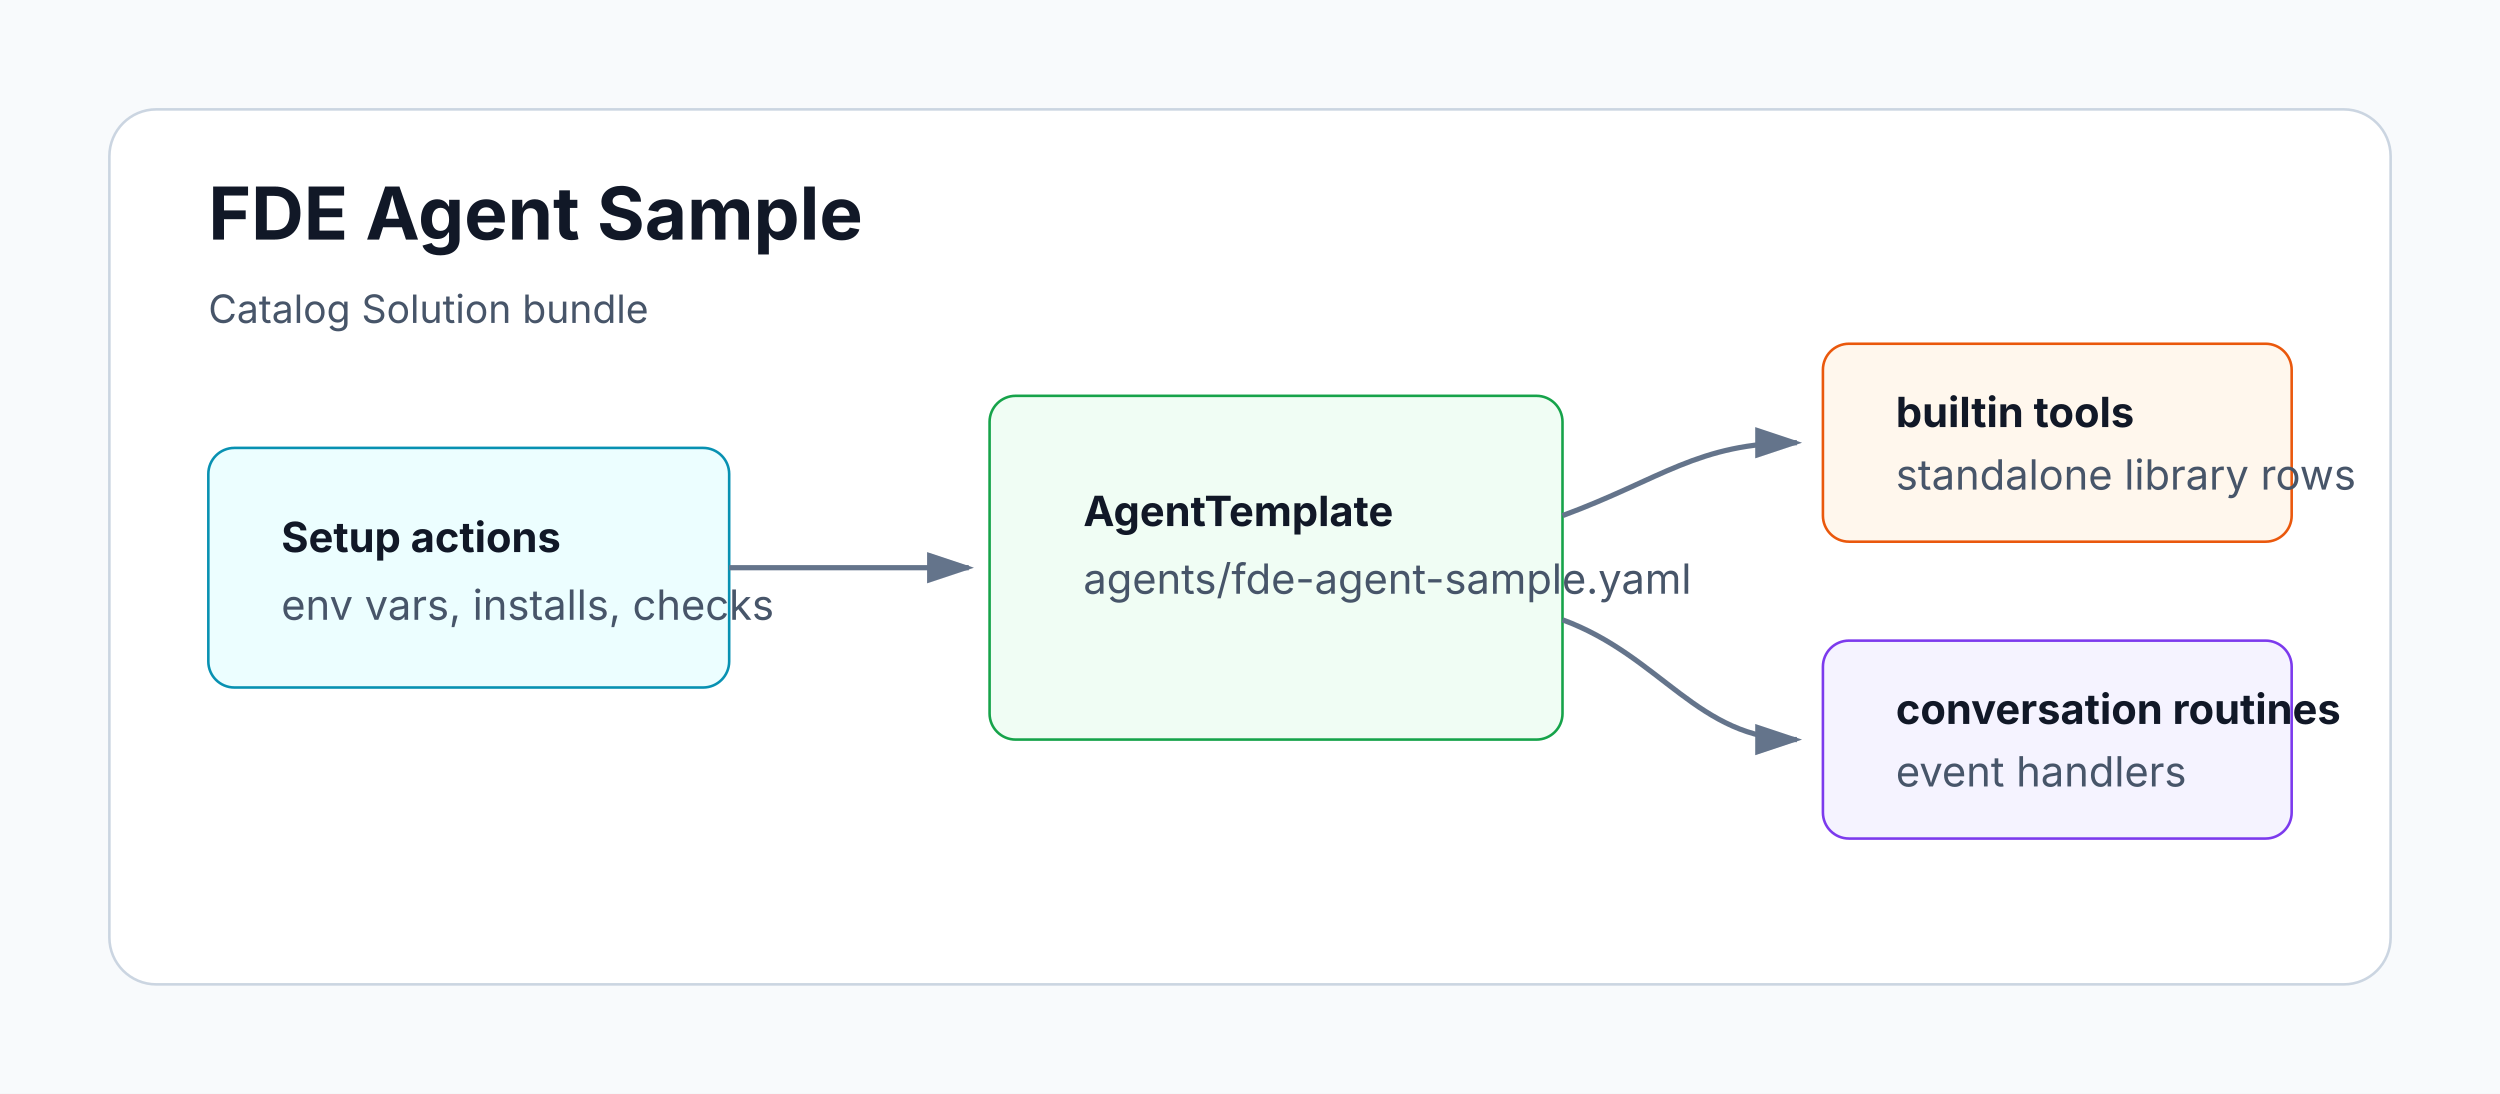
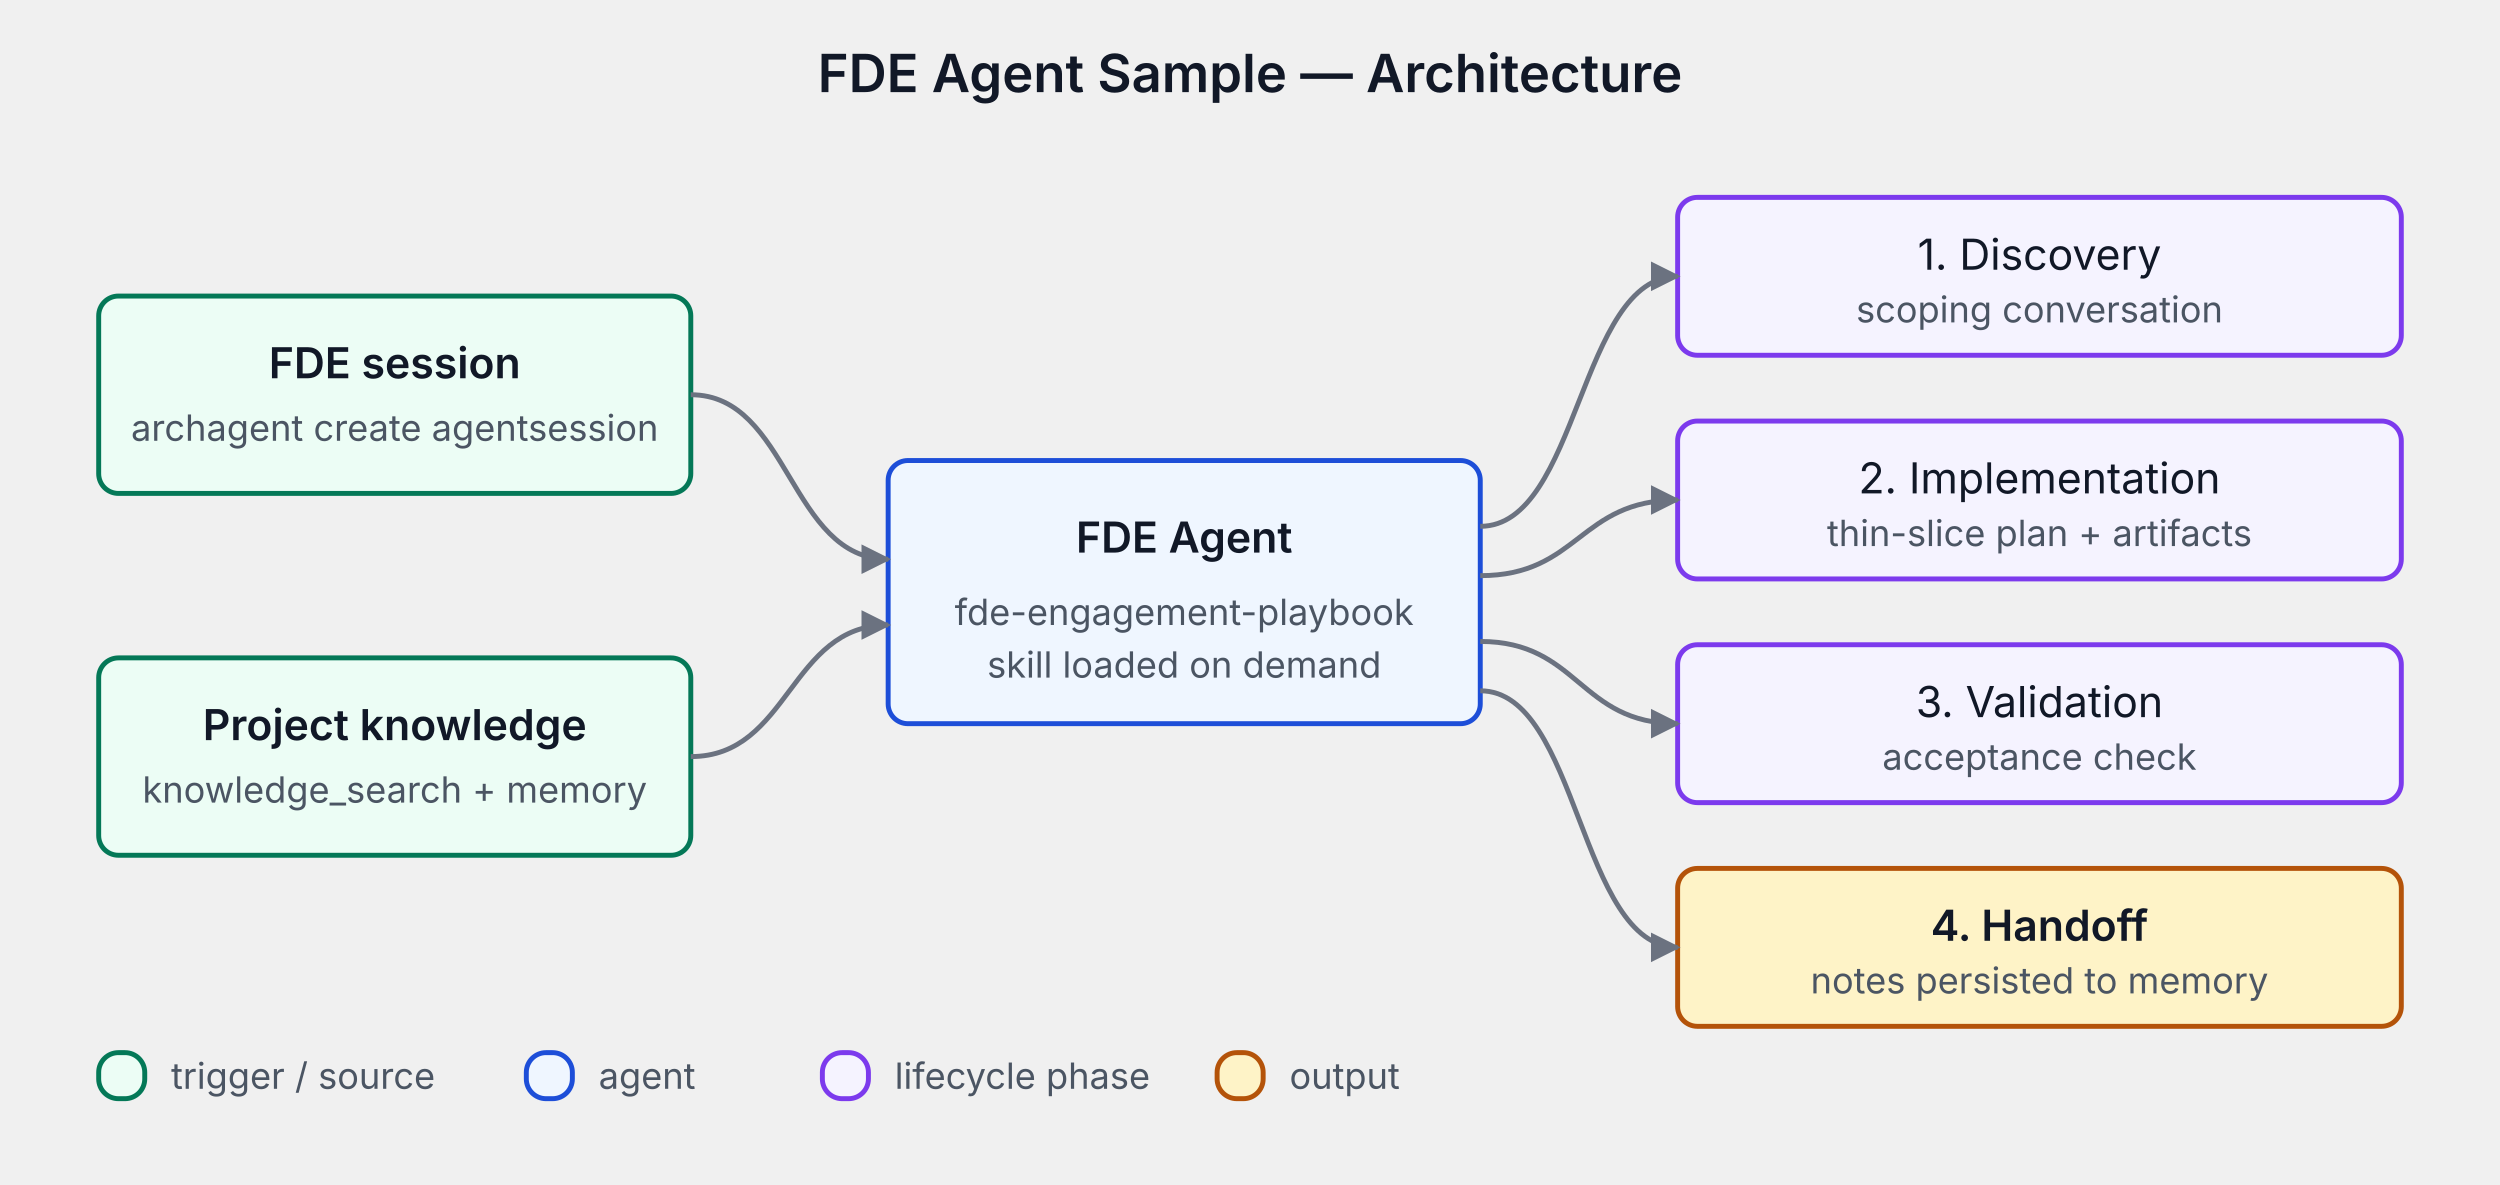
- <svg xmlns="http://www.w3.org/2000/svg" width="960" height="420" viewBox="0 0 960 420" role="img" aria-labelledby="title desc">
-   <rect width="960" height="420" fill="#f8fafc" />
-   <rect x="42" y="42" width="876" height="336" rx="18" fill="#ffffff" stroke="#cbd5e1" />
-   <text x="80" y="92" font-family="Inter, Arial, sans-serif" font-size="28" font-weight="700" fill="#111827">FDE Agent Sample</text>
-   <text x="80" y="124" font-family="Inter, Arial, sans-serif" font-size="15" fill="#475569">Catalog Solution bundle</text>
-   <g font-family="Inter, Arial, sans-serif" font-size="16" fill="#111827">
-     <rect x="80" y="172" width="200" height="92" rx="10" fill="#ecfeff" stroke="#0891b2" />
-     <text x="108" y="212" font-weight="700">Setup actions</text>
-     <text x="108" y="238" fill="#475569">env vars, installs, checks</text>
-     <rect x="380" y="152" width="220" height="132" rx="10" fill="#f0fdf4" stroke="#16a34a" />
-     <text x="416" y="202" font-weight="700">AgentTemplate</text>
-     <text x="416" y="228" fill="#475569">agents/fde-agent-sample.yaml</text>
-     <rect x="700" y="132" width="180" height="76" rx="10" fill="#fff7ed" stroke="#ea580c" />
-     <text x="728" y="164" font-weight="700">builtin tools</text>
-     <text x="728" y="188" fill="#475569">standalone library rows</text>
-     <rect x="700" y="246" width="180" height="76" rx="10" fill="#f5f3ff" stroke="#7c3aed" />
-     <text x="728" y="278" font-weight="700">conversation routines</text>
-     <text x="728" y="302" fill="#475569">event handlers</text>
-   </g>
-   <g stroke="#64748b" stroke-width="2" fill="none" marker-end="url(#arrow)">
-     <path d="M280 218 H372" />
-     <path d="M600 198 C638 184 652 170 690 170" />
-     <path d="M600 238 C638 252 652 284 690 284" />
-   </g>
+ <svg xmlns="http://www.w3.org/2000/svg" viewBox="0 0 760 360" font-family="-apple-system, system-ui, sans-serif" font-size="13" role="img" aria-labelledby="title desc">
+   <style>
+     .box { fill: #ffffff; stroke: #4b5563; stroke-width: 1.5; rx: 6; ry: 6; }
+     .input { fill: #ecfdf5; stroke: #047857; }
+     .agent { fill: #eff6ff; stroke: #1d4ed8; }
+     .phase { fill: #f5f3ff; stroke: #7c3aed; }
+     .output { fill: #fef3c7; stroke: #b45309; }
+     .label { fill: #111827; }
+     .sublabel { fill: #4b5563; font-size: 11px; }
+     .arrow { fill: none; stroke: #6b7280; stroke-width: 1.5; marker-end: url(#a); }
+     .arrow-label { fill: #4b5563; font-size: 11px; font-style: italic; }
+     .title { font-size: 16px; font-weight: 600; fill: #111827; }
+     .legend-label { fill: #4b5563; font-size: 11px; }
+   </style>
  <defs>
-     <marker id="arrow" markerWidth="10" markerHeight="10" refX="8" refY="3" orient="auto" markerUnits="strokeWidth">
-       <path d="M0,0 L0,6 L9,3 z" fill="#64748b" />
+     <marker id="a" viewBox="0 0 10 10" refX="9" refY="5" markerWidth="6" markerHeight="6" orient="auto-start-reverse">
+       <path d="M0,0 L10,5 L0,10 z" fill="#6b7280" />
    </marker>
  </defs>
+   <text x="380" y="28" text-anchor="middle" class="title">FDE Agent Sample — Architecture</text>
+   <rect class="box input" x="30" y="90" width="180" height="60" />
+   <text x="120" y="115" text-anchor="middle" class="label" font-weight="600">FDE session</text>
+   <text x="120" y="134" text-anchor="middle" class="sublabel">archagent create agentsession</text>
+   <rect class="box input" x="30" y="200" width="180" height="60" />
+   <text x="120" y="225" text-anchor="middle" class="label" font-weight="600">Project knowledge</text>
+   <text x="120" y="244" text-anchor="middle" class="sublabel">knowledge_search + memory</text>
+   <rect class="box agent" x="270" y="140" width="180" height="80" />
+   <text x="360" y="168" text-anchor="middle" class="label" font-weight="600">FDE Agent</text>
+   <text x="360" y="190" text-anchor="middle" class="sublabel">fde-engagement-playbook</text>
+   <text x="360" y="206" text-anchor="middle" class="sublabel">skill loaded on demand</text>
+   <rect class="box phase" x="510" y="60" width="220" height="48" />
+   <text x="620" y="82" text-anchor="middle" class="label">1. Discovery</text>
+   <text x="620" y="98" text-anchor="middle" class="sublabel">scoping conversation</text>
+   <rect class="box phase" x="510" y="128" width="220" height="48" />
+   <text x="620" y="150" text-anchor="middle" class="label">2. Implementation</text>
+   <text x="620" y="166" text-anchor="middle" class="sublabel">thin-slice plan + artifacts</text>
+   <rect class="box phase" x="510" y="196" width="220" height="48" />
+   <text x="620" y="218" text-anchor="middle" class="label">3. Validation</text>
+   <text x="620" y="234" text-anchor="middle" class="sublabel">acceptance check</text>
+   <rect class="box output" x="510" y="264" width="220" height="48" />
+   <text x="620" y="286" text-anchor="middle" class="label" font-weight="600">4. Handoff</text>
+   <text x="620" y="302" text-anchor="middle" class="sublabel">notes persisted to memory</text>
+   <path class="arrow" d="M210 120 C 240 120, 240 170, 270 170" />
+   <path class="arrow" d="M210 230 C 240 230, 240 190, 270 190" />
+   <path class="arrow" d="M450 160 C 480 160, 480 84, 510 84" />
+   <path class="arrow" d="M450 175 C 480 175, 480 152, 510 152" />
+   <path class="arrow" d="M450 195 C 480 195, 480 220, 510 220" />
+   <path class="arrow" d="M450 210 C 480 210, 480 288, 510 288" />
+   <g transform="translate(30, 320)">
+     <rect class="box input" x="0" y="0" width="14" height="14" />
+     <text x="22" y="11" class="legend-label">trigger / source</text>
+     <rect class="box agent" x="130" y="0" width="14" height="14" />
+     <text x="152" y="11" class="legend-label">agent</text>
+     <rect class="box phase" x="220" y="0" width="14" height="14" />
+     <text x="242" y="11" class="legend-label">lifecycle phase</text>
+     <rect class="box output" x="340" y="0" width="14" height="14" />
+     <text x="362" y="11" class="legend-label">output</text>
+   </g>
</svg>
